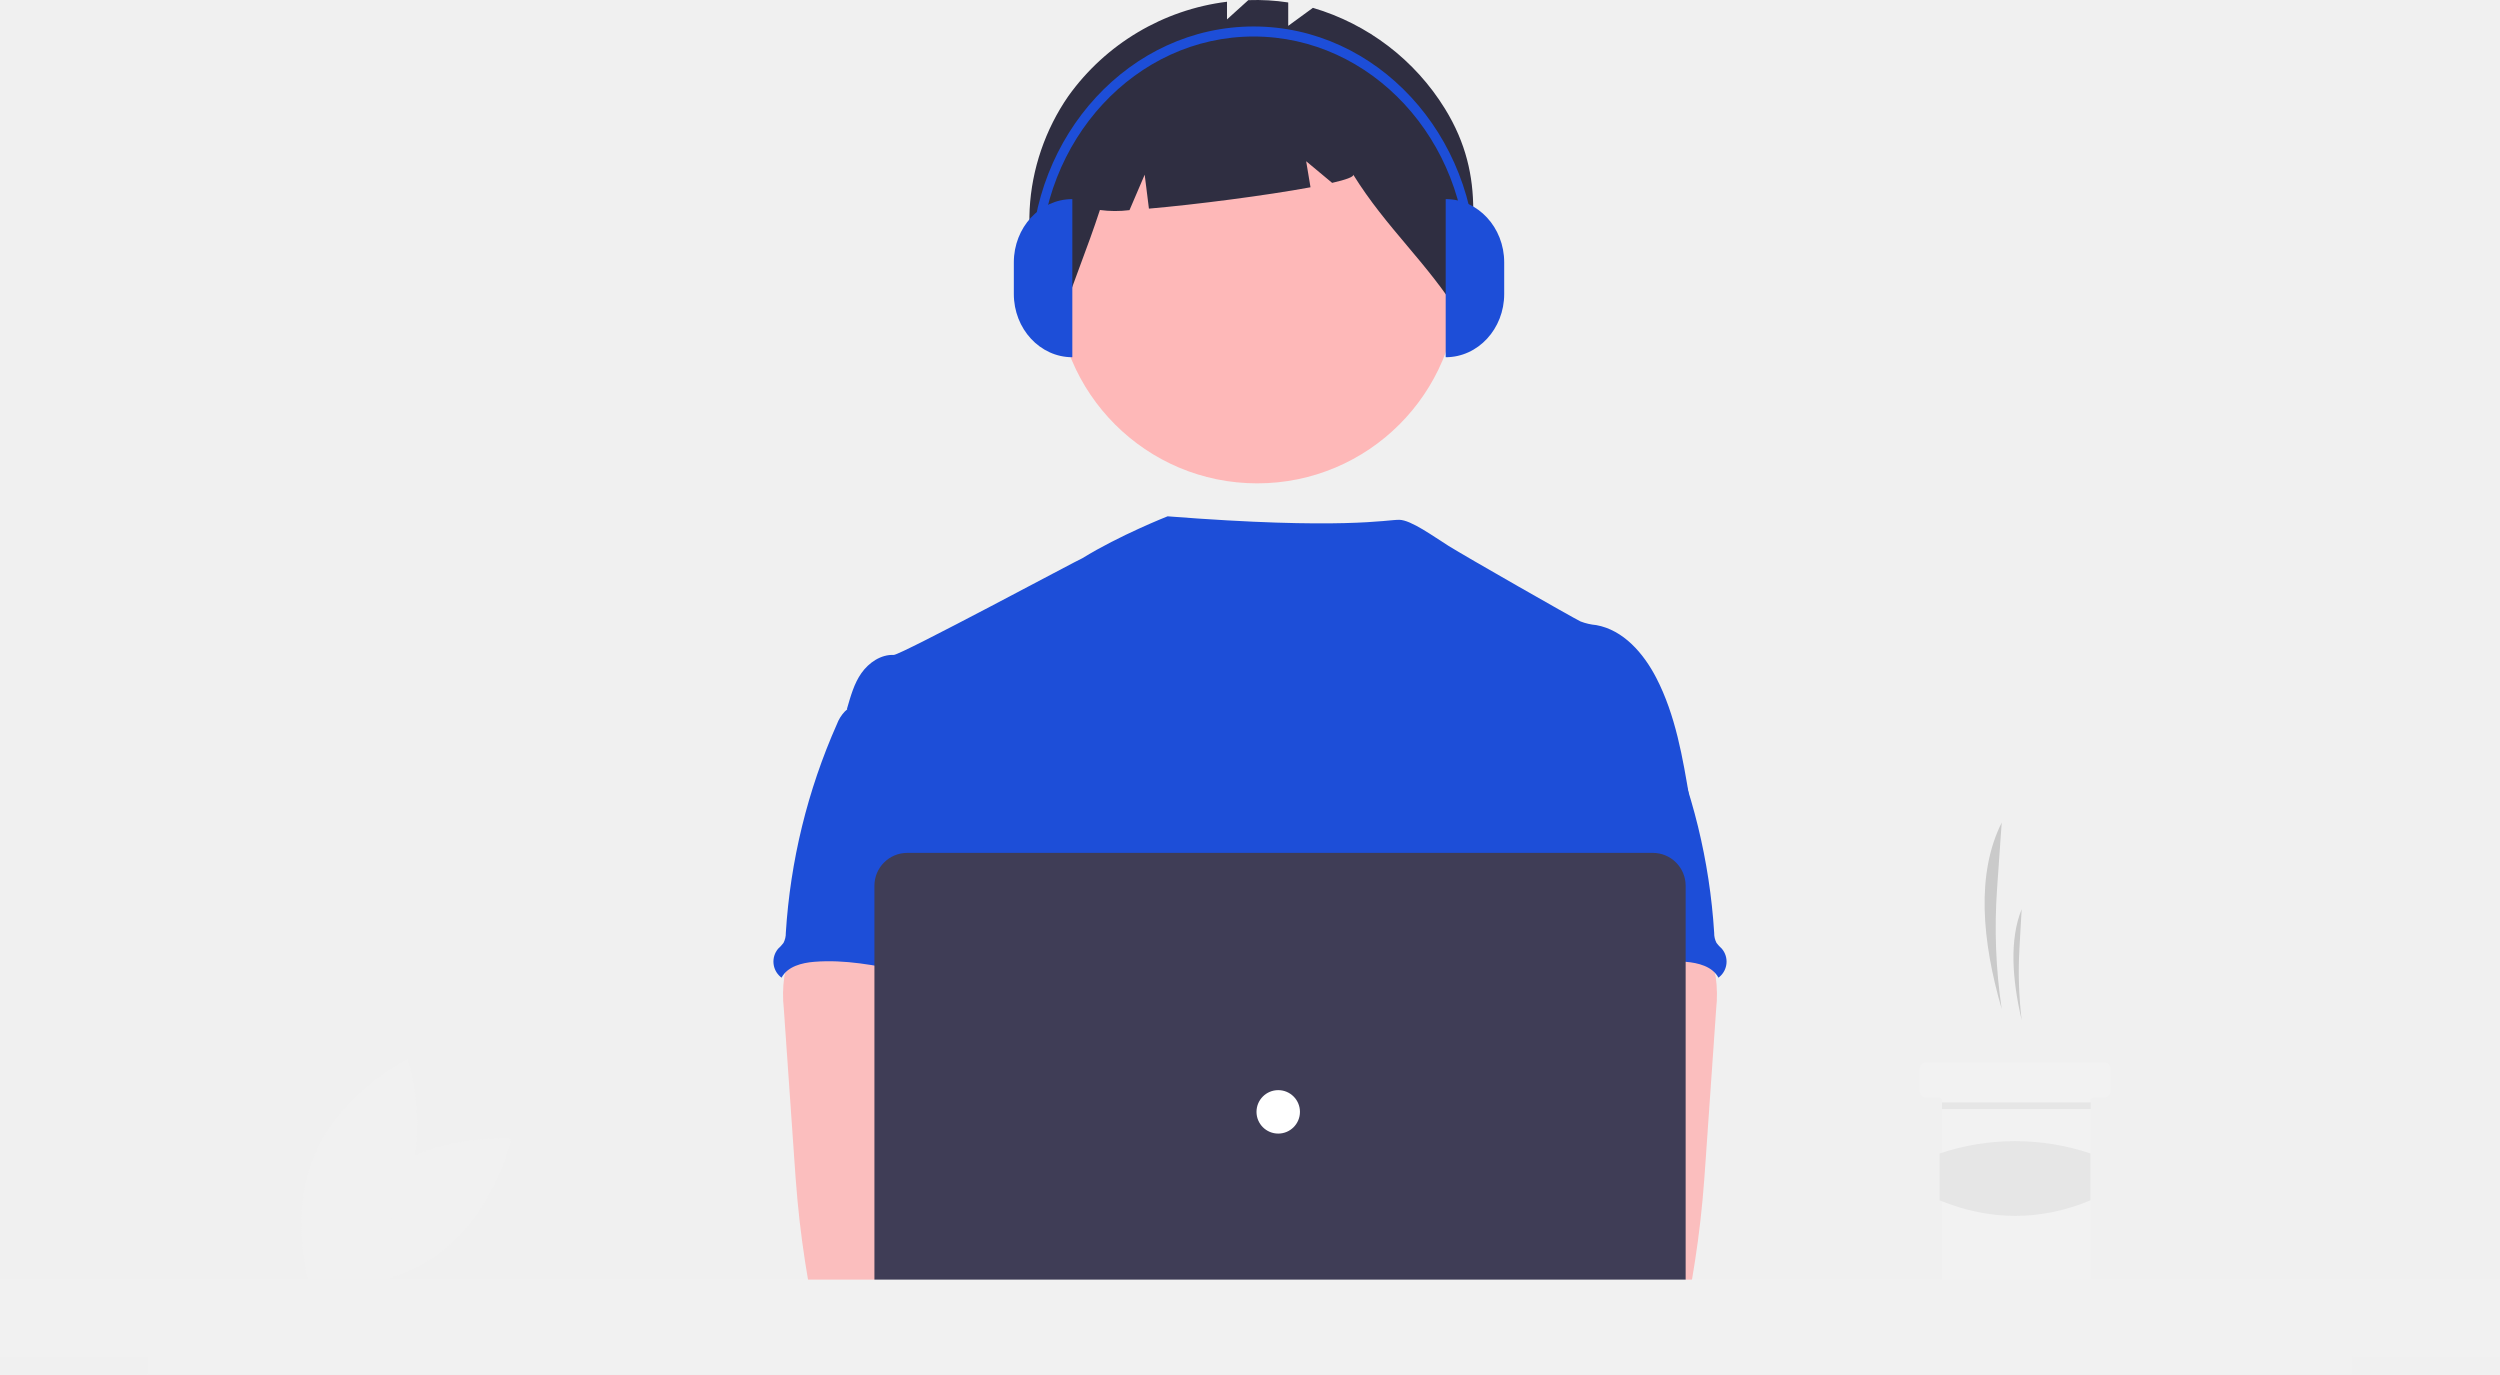
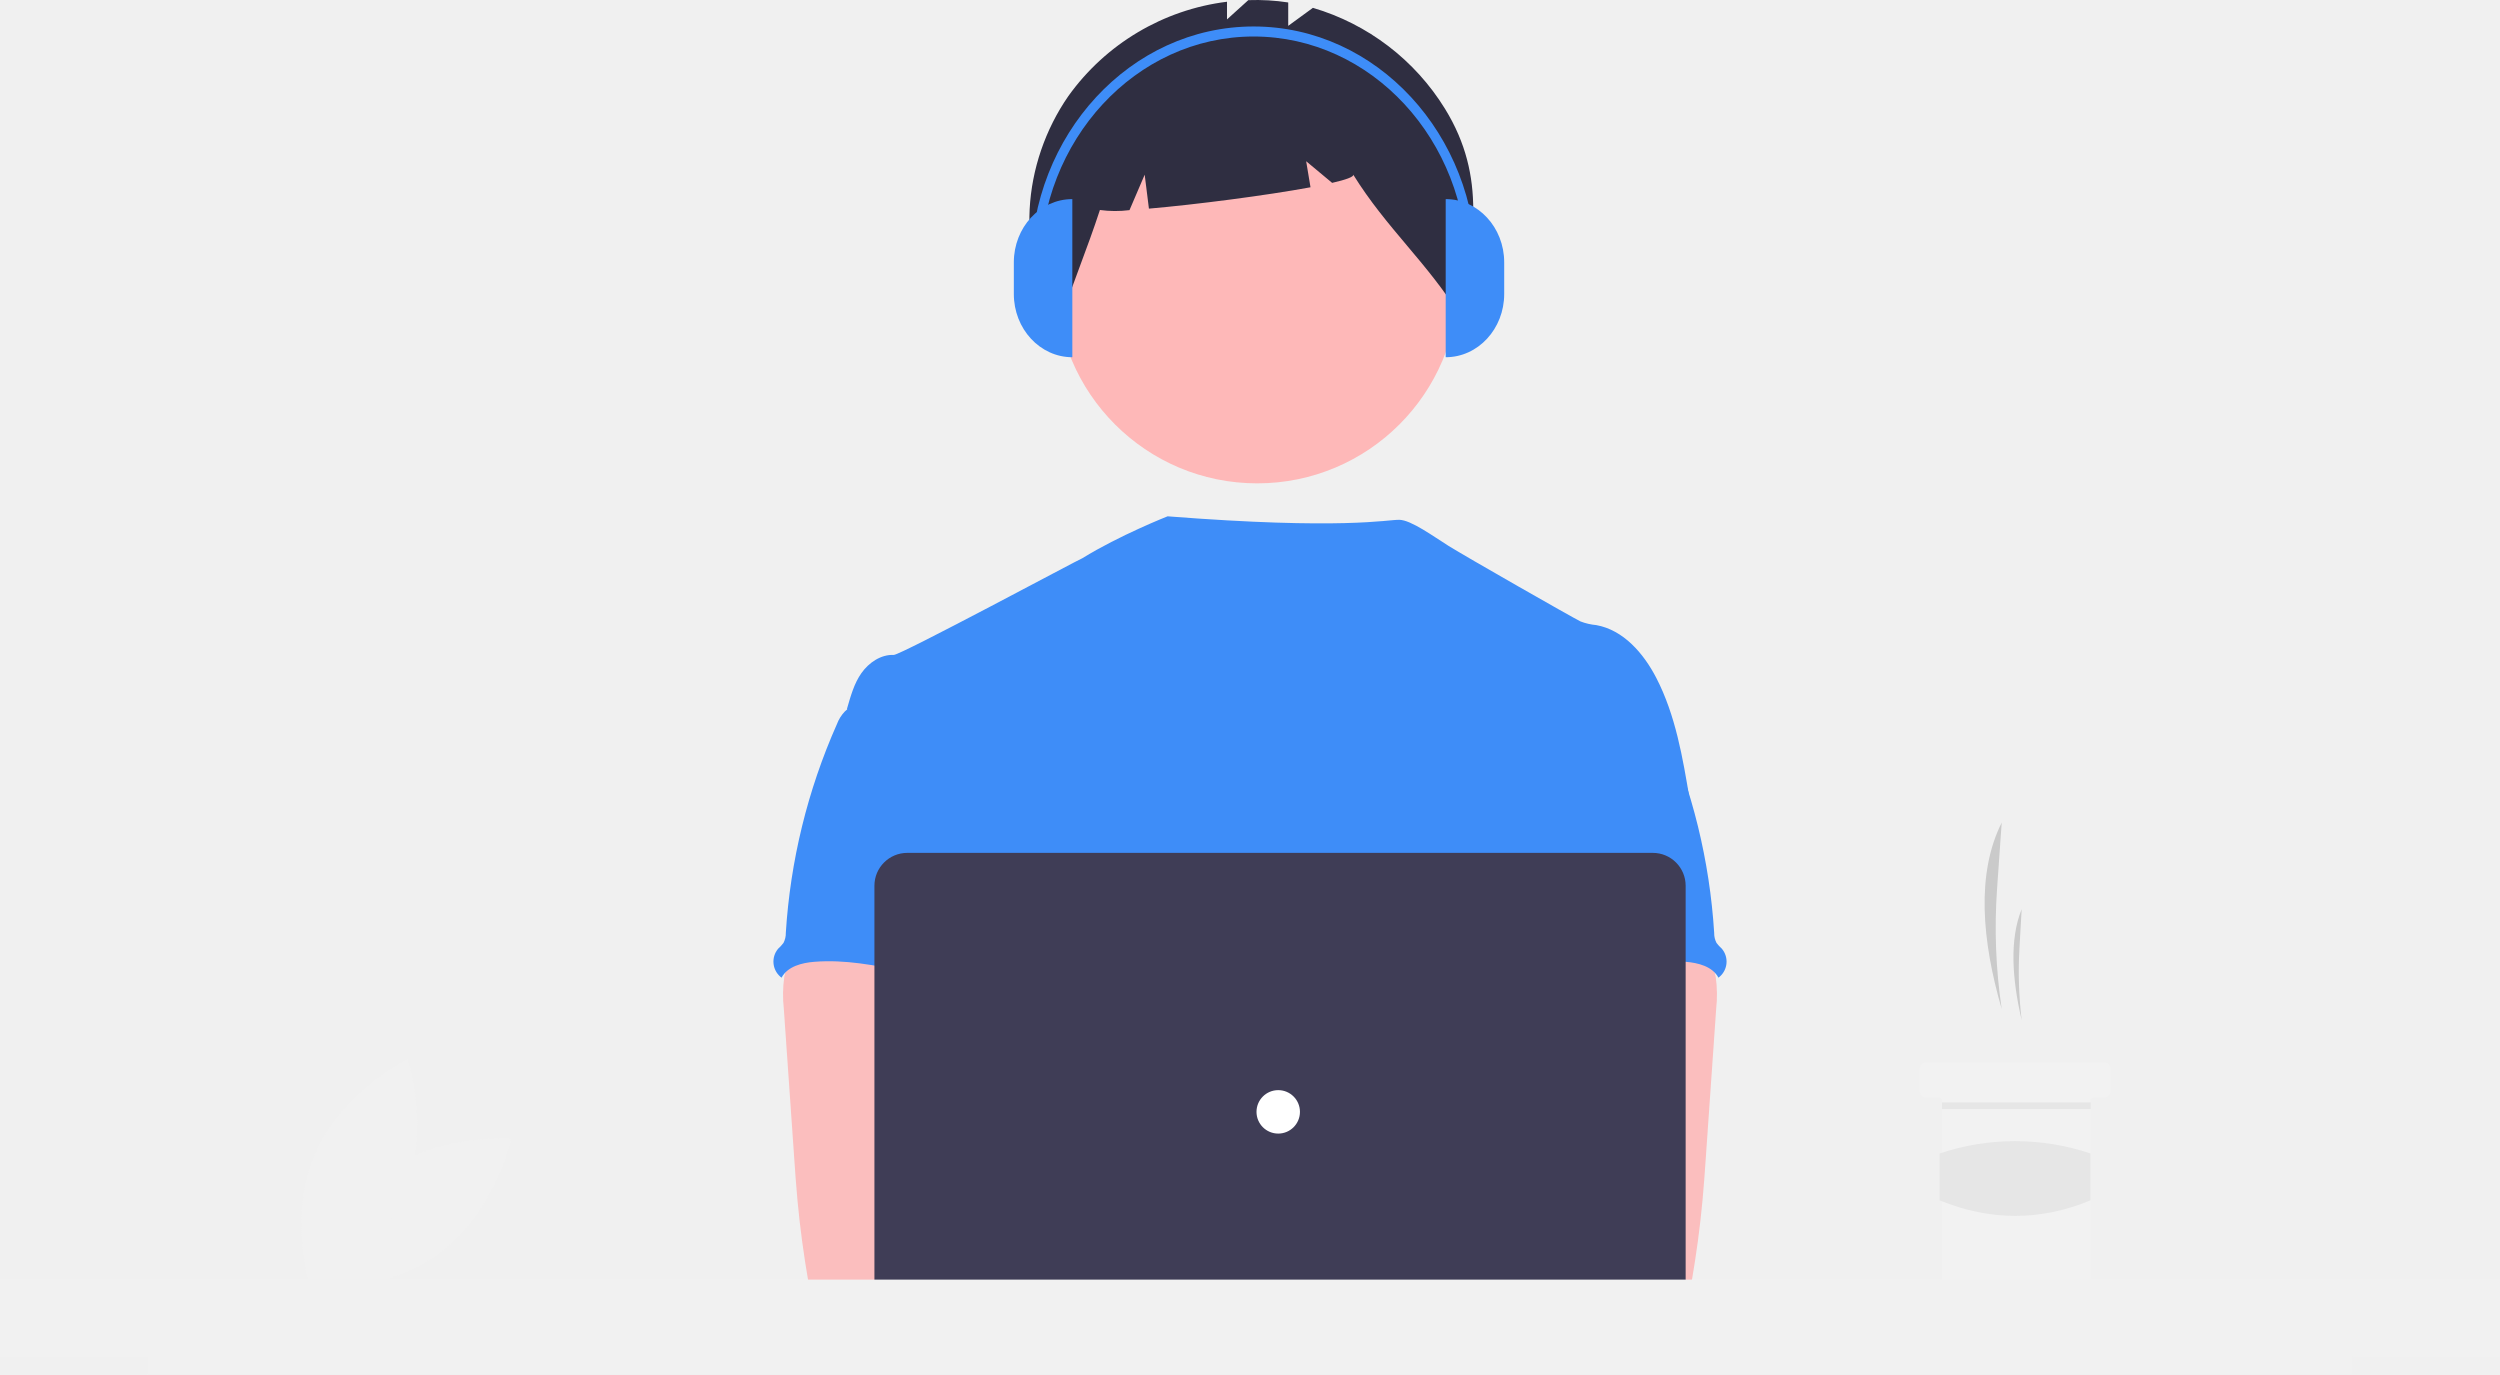
<svg xmlns="http://www.w3.org/2000/svg" data-name="Layer 1" width="878.63" height="483" viewBox="0 0 878.63 483">
  <path d="M294.716,621.203c-19.511,14.544-25.04,40.135-25.04,40.135s26.104,2.009,45.615-12.535,25.04-40.135,25.04-40.135S314.227,606.659,294.716,621.203Z" transform="translate(-160.6848 -208.5)" fill="#f1f1f1" />
  <path d="M302.844,628.032c-9.377,22.456-32.862,34.028-32.862,34.028s-8.281-24.837,1.096-47.293,32.862-34.028,32.862-34.028S312.221,605.576,302.844,628.032Z" transform="translate(-160.6848 -208.5)" fill="#f1f1f1" />
  <path d="M864.187,563.114h0a194.657,194.657,0,0,1-1.633-42.195l1.633-23.307h0c-9,17.908-6.966,41.479,0,65.502Z" transform="translate(-160.6848 -208.5)" fill="#cacaca" />
  <path d="M871.205,567.013h0a143.091,143.091,0,0,1-.786-25.116l.786-13.873h0C866.875,538.683,867.854,552.713,871.205,567.013Z" transform="translate(-160.6848 -208.5)" fill="#cacaca" />
  <path d="M902.401,584.17v7.798a2.352,2.352,0,0,1-2.339,2.339h-3.899a.777.777,0,0,0-.78.78v63.943a2.351,2.351,0,0,1-2.339,2.339H845.476a2.341,2.341,0,0,1-2.339-2.339V595.087a.782.782,0,0,0-.78-.78H837.678a2.341,2.341,0,0,1-2.339-2.339v-7.798a2.336,2.336,0,0,1,2.339-2.339h62.383A2.346,2.346,0,0,1,902.401,584.17Z" transform="translate(-160.6848 -208.5)" fill="#f2f2f2" />
  <rect x="682.522" y="387.445" width="52.246" height="2.339" fill="#e6e6e6" />
  <path d="M895.383,630.369c-17.483,7.235-35.156,7.315-53.026,0v-16.481a83.274,83.274,0,0,1,53.026,0Z" transform="translate(-160.6848 -208.5)" fill="#e6e6e6" />
  <circle id="fff0188c-9915-4c0d-8339-9317a77083e8" data-name="Ellipse 276" cx="441.853" cy="99.211" r="70.666" fill="#feb8b8" />
-   <path id="ac220ed6-7c3f-4d1e-8d82-3295770c496a-3117" data-name="Path 1461" d="M668.54,246.746a81.614,81.614,0,0,0-46.43-35.492l-8.675,6.331v-8.22a75.123,75.123,0,0,0-14.032-.817l-7.485,6.772V209.11a80.834,80.834,0,0,0-55.763,33.169c-16.254,23.432-18.998,56.032-3.011,79.652,4.388-13.487,9.715-26.142,14.104-39.628a39.916,39.916,0,0,0,10.399.05l5.339-12.459,1.492,11.931c16.55-1.441,41.096-4.607,56.785-7.508l-1.526-9.154,9.128,7.606c4.806-1.106,7.66-2.11,7.425-2.877,11.668,18.811,25.948,30.826,37.616,49.637C678.337,293.006,683.437,270.951,668.54,246.746Z" transform="translate(-160.6848 -208.5)" fill="#2f2e41" />
-   <path d="M754.52,489.43c-2.43-14.619-4.936-29.519-11.731-42.689-4.466-8.626-11.554-16.847-21.11-18.552a20.422,20.422,0,0,1-5.497-1.272c-2.8-1.349-40.425-22.827-46.405-26.568-5.135-3.212-13.24-9.158-17.327-9.158-4.112-.09-19.878,3.579-81.414-1.231,0,0-16.905,6.663-29.985,14.743-.198-.131-63.869,34.06-66.261,33.97-4.53-.191-8.741,2.71-11.338,6.362-2.596,3.652-3.814,8.174-5.089,12.546,13.907,30.97,26.631,61.98,40.539,92.95a7.931,7.931,0,0,1,1.006,3.815,9.31,9.31,0,0,1-1.73,3.815c-6.82,10.956-6.603,24.736-5.858,37.613.746,12.877,1.668,26.478-4.087,38.02-1.565,3.169-3.601,6.069-5.089,9.238-3.486,7.177-4.746,30.131-2.71,37.842l255.121,7.309C730.067,673.102,754.52,489.43,754.52,489.43Z" transform="translate(-160.6848 -208.5)" fill="#1d4ed8" />
-   <path id="bb46eb08-8e3e-4ac5-913b-26d221d967b9-3118" data-name="Path 1421" d="M436.31,551.903a45.043,45.043,0,0,0-.153,11.109l3.657,52.513c.343,4.949.681,9.887,1.146,14.824.877,9.581,2.188,19.086,3.815,28.578a5.09,5.09,0,0,0,5.216,4.949c16.096,3.406,32.726,3.27,49.153,2.342,25.067-1.399,89.198-4.046,93.116-9.136s1.635-13.322-3.474-17.438-89.739-14.149-89.739-14.149c.827-6.553,3.321-12.724,5.688-18.946,4.25-11.035,8.22-22.432,8.297-34.253s-4.377-24.25-14.061-31.022c-7.966-5.56-18.221-6.591-27.928-6.362-7.062.203-19.265-1.489-25.716,1.272C440.223,538.431,437.264,546.905,436.31,551.903Z" transform="translate(-160.6848 -208.5)" fill="#fbbebe" />
-   <path id="efe93a1e-ccdd-49fd-af5f-e26394aa0937-3119" data-name="Path 1430" d="M457.627,458.523a13.17,13.17,0,0,0-2.824,4.518A213.588,213.588,0,0,0,436.862,536.356a7.329,7.329,0,0,1-.827,3.55,15.535,15.535,0,0,1-1.87,2.023,7.024,7.024,0,0,0,.84,9.898q.173.146.356.281c2.099-3.951,7.125-5.242,11.592-5.586,21.389-1.692,42.282,8.259,63.734,7.508-1.514-5.23-3.691-10.256-4.925-15.548-5.459-23.502,8.156-49.089-.191-71.726-1.667-4.53-4.453-8.983-8.843-10.968a23.555,23.555,0,0,0-5.662-1.499c-5.421-.98-16.212-5.166-21.453-3.486-1.935.624-2.697,2.443-4.301,3.542C462.877,455.902,459.646,456.474,457.627,458.523Z" transform="translate(-160.6848 -208.5)" fill="#1d4ed8" />
-   <path id="a38c3c09-000b-42b7-8619-0229d8aff5e9-3120" data-name="Path 1421" d="M754.672,536.183c-6.451-2.762-18.653-1.069-25.716-1.272-9.707-.229-19.962.802-27.928,6.362-9.684,6.772-14.137,19.201-14.061,31.022s4.046,23.218,8.297,34.253c2.366,6.222,4.861,12.393,5.688,18.946,0,0-84.63,10.034-89.739,14.149s-7.392,12.348-3.474,17.438,126.173,10.2,142.269,6.794a5.09,5.09,0,0,0,5.216-4.949c1.627-9.491,2.937-18.996,3.815-28.578.465-4.937.802-9.874,1.146-14.824l3.657-52.513a45.043,45.043,0,0,0-.153-11.109C762.736,546.905,759.777,538.431,754.672,536.183Z" transform="translate(-160.6848 -208.5)" fill="#fbbebe" />
-   <path id="bd3879bf-5d05-49be-b690-c4d97e29a2ab-3121" data-name="Path 1430" d="M734.687,454.346c-1.603-1.099-2.366-2.918-4.301-3.542-5.241-1.68-16.032,2.507-21.453,3.486a23.555,23.555,0,0,0-5.662,1.499c-4.389,1.985-7.175,6.438-8.843,10.968-8.347,22.637,5.268,48.224-.191,71.726-1.234,5.293-3.411,10.318-4.925,15.548,21.453.751,42.346-9.2,63.734-7.508,4.467.343,9.493,1.635,11.592,5.586q.183-.135.356-.281a7.024,7.024,0,0,0,.84-9.898,15.535,15.535,0,0,1-1.87-2.023,7.329,7.329,0,0,1-.827-3.55,213.588,213.588,0,0,0-17.941-73.316,13.17,13.17,0,0,0-2.824-4.518C740.354,456.474,737.123,455.902,734.687,454.346Z" transform="translate(-160.6848 -208.5)" fill="#1d4ed8" />
+   <path id="ac220ed6-7c3f-4d1e-8d82-3295770c496a-166" data-name="Path 1461" d="M668.54,246.746a81.614,81.614,0,0,0-46.43-35.492l-8.675,6.331v-8.22a75.123,75.123,0,0,0-14.032-.817l-7.485,6.772V209.11a80.834,80.834,0,0,0-55.763,33.169c-16.254,23.432-18.998,56.032-3.011,79.652,4.388-13.487,9.715-26.142,14.104-39.628a39.916,39.916,0,0,0,10.399.05l5.339-12.459,1.492,11.931c16.55-1.441,41.096-4.607,56.785-7.508l-1.526-9.154,9.128,7.606c4.806-1.106,7.66-2.11,7.425-2.877,11.668,18.811,25.948,30.826,37.616,49.637C678.337,293.006,683.437,270.951,668.54,246.746Z" transform="translate(-160.6848 -208.5)" fill="#2f2e41" />
+   <path d="M754.52,489.43c-2.43-14.619-4.936-29.519-11.731-42.689-4.466-8.626-11.554-16.847-21.11-18.552a20.422,20.422,0,0,1-5.497-1.272c-2.8-1.349-40.425-22.827-46.405-26.568-5.135-3.212-13.24-9.158-17.327-9.158-4.112-.09-19.878,3.579-81.414-1.231,0,0-16.905,6.663-29.985,14.743-.198-.131-63.869,34.06-66.261,33.97-4.53-.191-8.741,2.71-11.338,6.362-2.596,3.652-3.814,8.174-5.089,12.546,13.907,30.97,26.631,61.98,40.539,92.95a7.931,7.931,0,0,1,1.006,3.815,9.31,9.31,0,0,1-1.73,3.815c-6.82,10.956-6.603,24.736-5.858,37.613.746,12.877,1.668,26.478-4.087,38.02-1.565,3.169-3.601,6.069-5.089,9.238-3.486,7.177-4.746,30.131-2.71,37.842l255.121,7.309C730.067,673.102,754.52,489.43,754.52,489.43Z" transform="translate(-160.6848 -208.5)" fill="#3e8df8" />
+   <path id="bb46eb08-8e3e-4ac5-913b-26d221d967b9-167" data-name="Path 1421" d="M436.31,551.903a45.043,45.043,0,0,0-.153,11.109l3.657,52.513c.343,4.949.681,9.887,1.146,14.824.877,9.581,2.188,19.086,3.815,28.578a5.09,5.09,0,0,0,5.216,4.949c16.096,3.406,32.726,3.27,49.153,2.342,25.067-1.399,89.198-4.046,93.116-9.136s1.635-13.322-3.474-17.438-89.739-14.149-89.739-14.149c.827-6.553,3.321-12.724,5.688-18.946,4.25-11.035,8.22-22.432,8.297-34.253s-4.377-24.25-14.061-31.022c-7.966-5.56-18.221-6.591-27.928-6.362-7.062.203-19.265-1.489-25.716,1.272C440.223,538.431,437.264,546.905,436.31,551.903Z" transform="translate(-160.6848 -208.5)" fill="#fbbebe" />
+   <path id="efe93a1e-ccdd-49fd-af5f-e26394aa0937-168" data-name="Path 1430" d="M457.627,458.523a13.17,13.17,0,0,0-2.824,4.518A213.588,213.588,0,0,0,436.862,536.356a7.329,7.329,0,0,1-.827,3.55,15.535,15.535,0,0,1-1.87,2.023,7.024,7.024,0,0,0,.84,9.898q.173.146.356.281c2.099-3.951,7.125-5.242,11.592-5.586,21.389-1.692,42.282,8.259,63.734,7.508-1.514-5.23-3.691-10.256-4.925-15.548-5.459-23.502,8.156-49.089-.191-71.726-1.667-4.53-4.453-8.983-8.843-10.968a23.555,23.555,0,0,0-5.662-1.499c-5.421-.98-16.212-5.166-21.453-3.486-1.935.624-2.697,2.443-4.301,3.542C462.877,455.902,459.646,456.474,457.627,458.523Z" transform="translate(-160.6848 -208.5)" fill="#3e8df8" />
+   <path id="a38c3c09-000b-42b7-8619-0229d8aff5e9-169" data-name="Path 1421" d="M754.672,536.183c-6.451-2.762-18.653-1.069-25.716-1.272-9.707-.229-19.962.802-27.928,6.362-9.684,6.772-14.137,19.201-14.061,31.022s4.046,23.218,8.297,34.253c2.366,6.222,4.861,12.393,5.688,18.946,0,0-84.63,10.034-89.739,14.149s-7.392,12.348-3.474,17.438,126.173,10.2,142.269,6.794a5.09,5.09,0,0,0,5.216-4.949c1.627-9.491,2.937-18.996,3.815-28.578.465-4.937.802-9.874,1.146-14.824l3.657-52.513a45.043,45.043,0,0,0-.153-11.109C762.736,546.905,759.777,538.431,754.672,536.183Z" transform="translate(-160.6848 -208.5)" fill="#fbbebe" />
+   <path id="bd3879bf-5d05-49be-b690-c4d97e29a2ab-170" data-name="Path 1430" d="M734.687,454.346c-1.603-1.099-2.366-2.918-4.301-3.542-5.241-1.68-16.032,2.507-21.453,3.486a23.555,23.555,0,0,0-5.662,1.499c-4.389,1.985-7.175,6.438-8.843,10.968-8.347,22.637,5.268,48.224-.191,71.726-1.234,5.293-3.411,10.318-4.925,15.548,21.453.751,42.346-9.2,63.734-7.508,4.467.343,9.493,1.635,11.592,5.586q.183-.135.356-.281a7.024,7.024,0,0,0,.84-9.898,15.535,15.535,0,0,1-1.87-2.023,7.329,7.329,0,0,1-.827-3.55,213.588,213.588,0,0,0-17.941-73.316,13.17,13.17,0,0,0-2.824-4.518C740.354,456.474,737.123,455.902,734.687,454.346Z" transform="translate(-160.6848 -208.5)" fill="#3e8df8" />
  <circle cx="420.924" cy="438.81" r="19.073" fill="#fbbebe" />
  <circle cx="463.156" cy="438.81" r="19.073" fill="#fbbebe" />
  <path d="M741.572,690.288H479.542a11.552,11.552,0,0,1-11.539-11.539V519.783a11.552,11.552,0,0,1,11.539-11.539H741.572a11.552,11.552,0,0,1,11.539,11.539V678.75A11.552,11.552,0,0,1,741.572,690.288Z" transform="translate(-160.6848 -208.5)" fill="#3f3d56" />
  <circle id="bf1cdf42-3b4f-4239-91c9-f6802a29e918" data-name="Ellipse 263" cx="449.236" cy="390.766" r="7.635" fill="#fff" />
  <polygon points="878.63 449.724 0 449.724 0 476.724 51.97 476.724 51.97 483 826.68 483 826.68 476.724 878.63 476.724 878.63 449.724" fill="#f1f1f1" />
-   <path d="M537.556,334.049h0c-11.355,0-20.559-9.952-20.559-22.229h0V300.705c0-12.277,9.205-22.229,20.559-22.229h0v55.574Z" transform="translate(-160.6848 -208.5)" fill="#1d4ed8" />
-   <path d="M668.779,278.476h0c11.355,0,20.559,9.952,20.559,22.229v11.115c0,12.277-9.205,22.229-20.559,22.229h0V278.476Z" transform="translate(-160.6848 -208.5)" fill="#1d4ed8" />
-   <path d="M679.553,302.452h-3.262c0-44.73-33.656-81.121-75.026-81.121-41.369,0-75.026,36.391-75.026,81.121h-3.262c0-46.675,35.12-84.648,78.288-84.648C644.433,217.804,679.553,255.777,679.553,302.452Z" transform="translate(-160.6848 -208.5)" fill="#1d4ed8" />
+   <path d="M537.556,334.049h0c-11.355,0-20.559-9.952-20.559-22.229h0V300.705c0-12.277,9.205-22.229,20.559-22.229h0v55.574Z" transform="translate(-160.6848 -208.5)" fill="#3e8df8" />
+   <path d="M668.779,278.476h0c11.355,0,20.559,9.952,20.559,22.229v11.115c0,12.277-9.205,22.229-20.559,22.229h0V278.476Z" transform="translate(-160.6848 -208.5)" fill="#3e8df8" />
+   <path d="M679.553,302.452h-3.262c0-44.73-33.656-81.121-75.026-81.121-41.369,0-75.026,36.391-75.026,81.121h-3.262c0-46.675,35.12-84.648,78.288-84.648C644.433,217.804,679.553,255.777,679.553,302.452Z" transform="translate(-160.6848 -208.5)" fill="#3e8df8" />
</svg>
